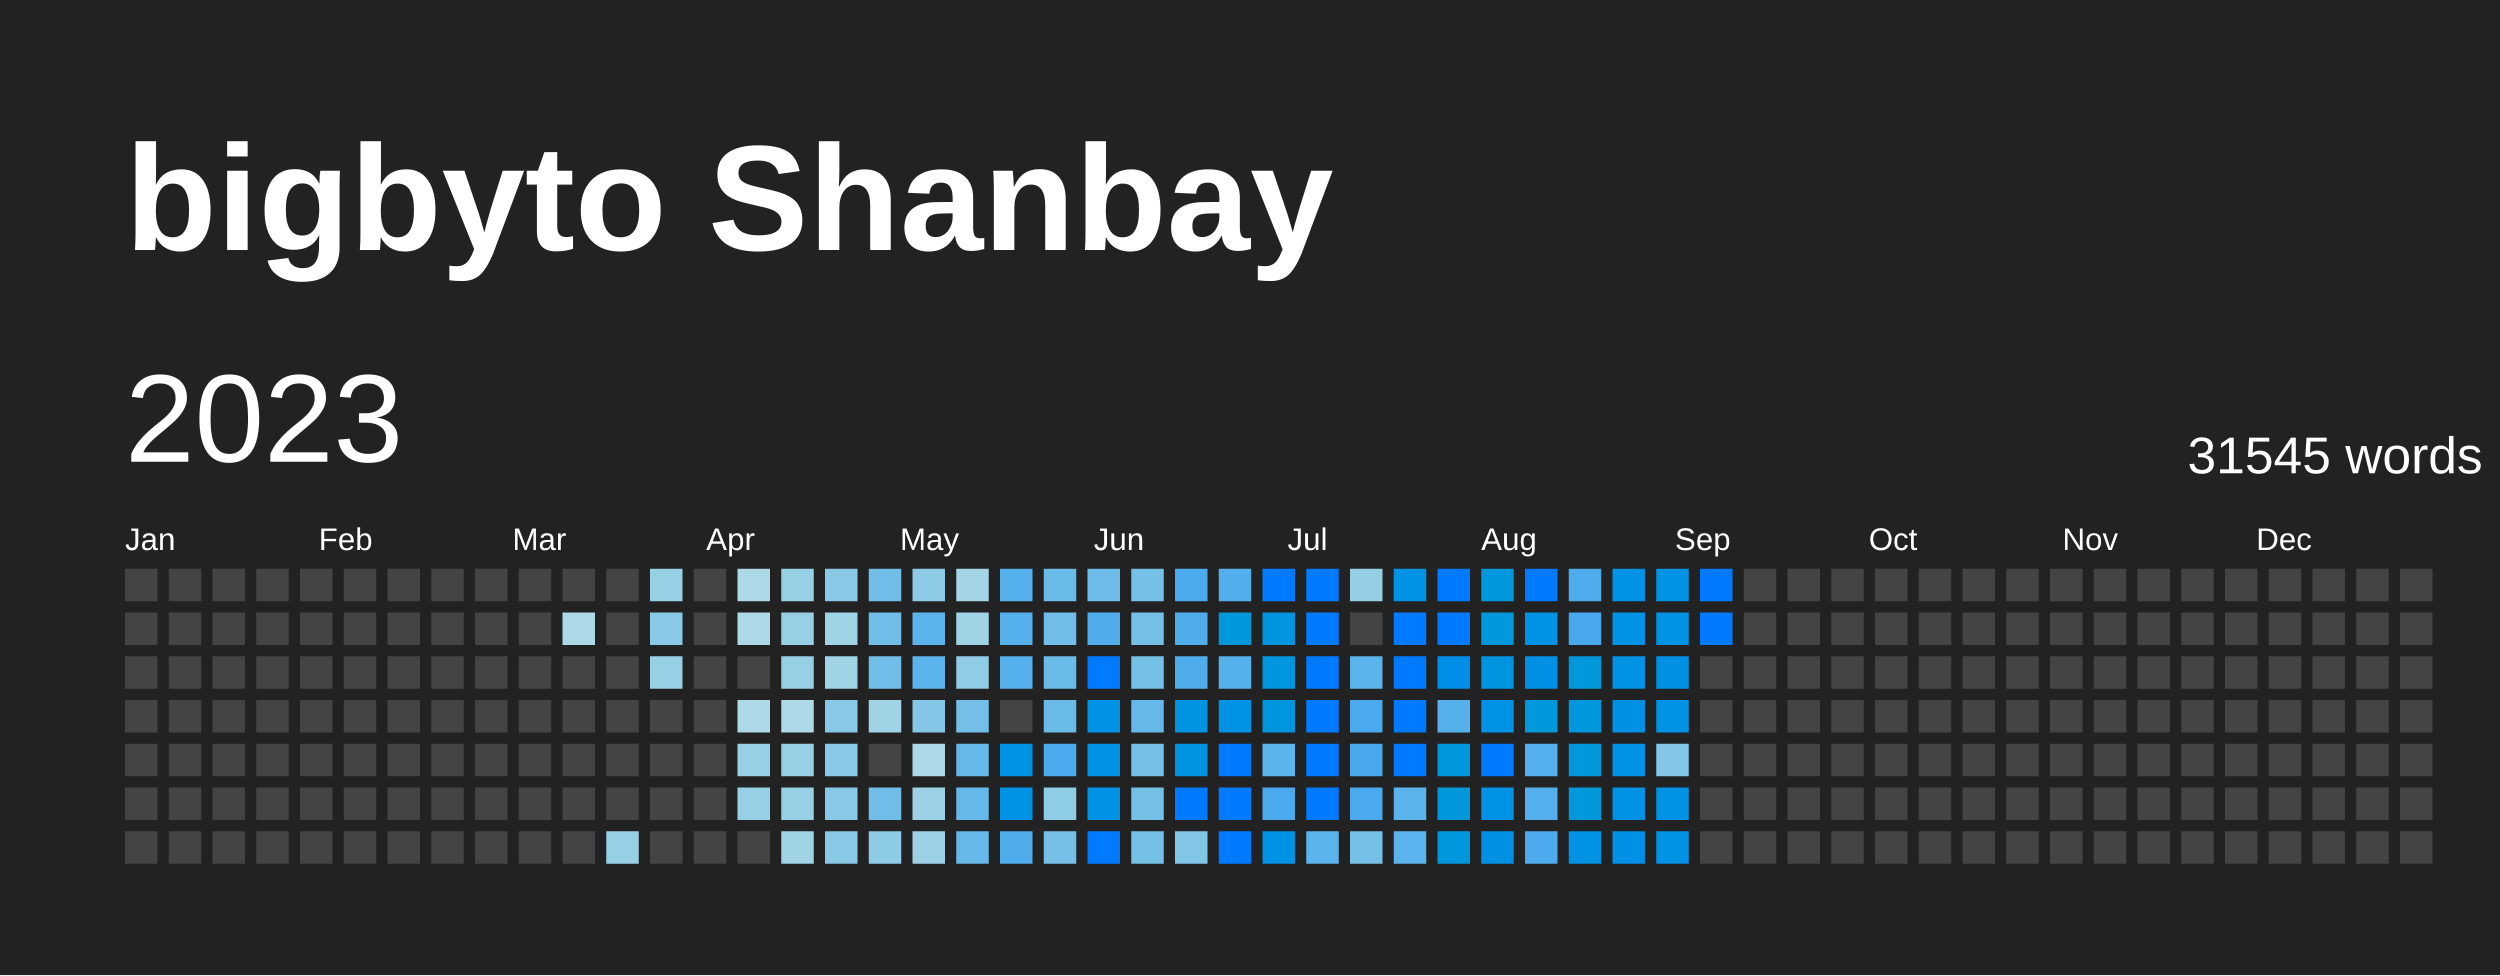
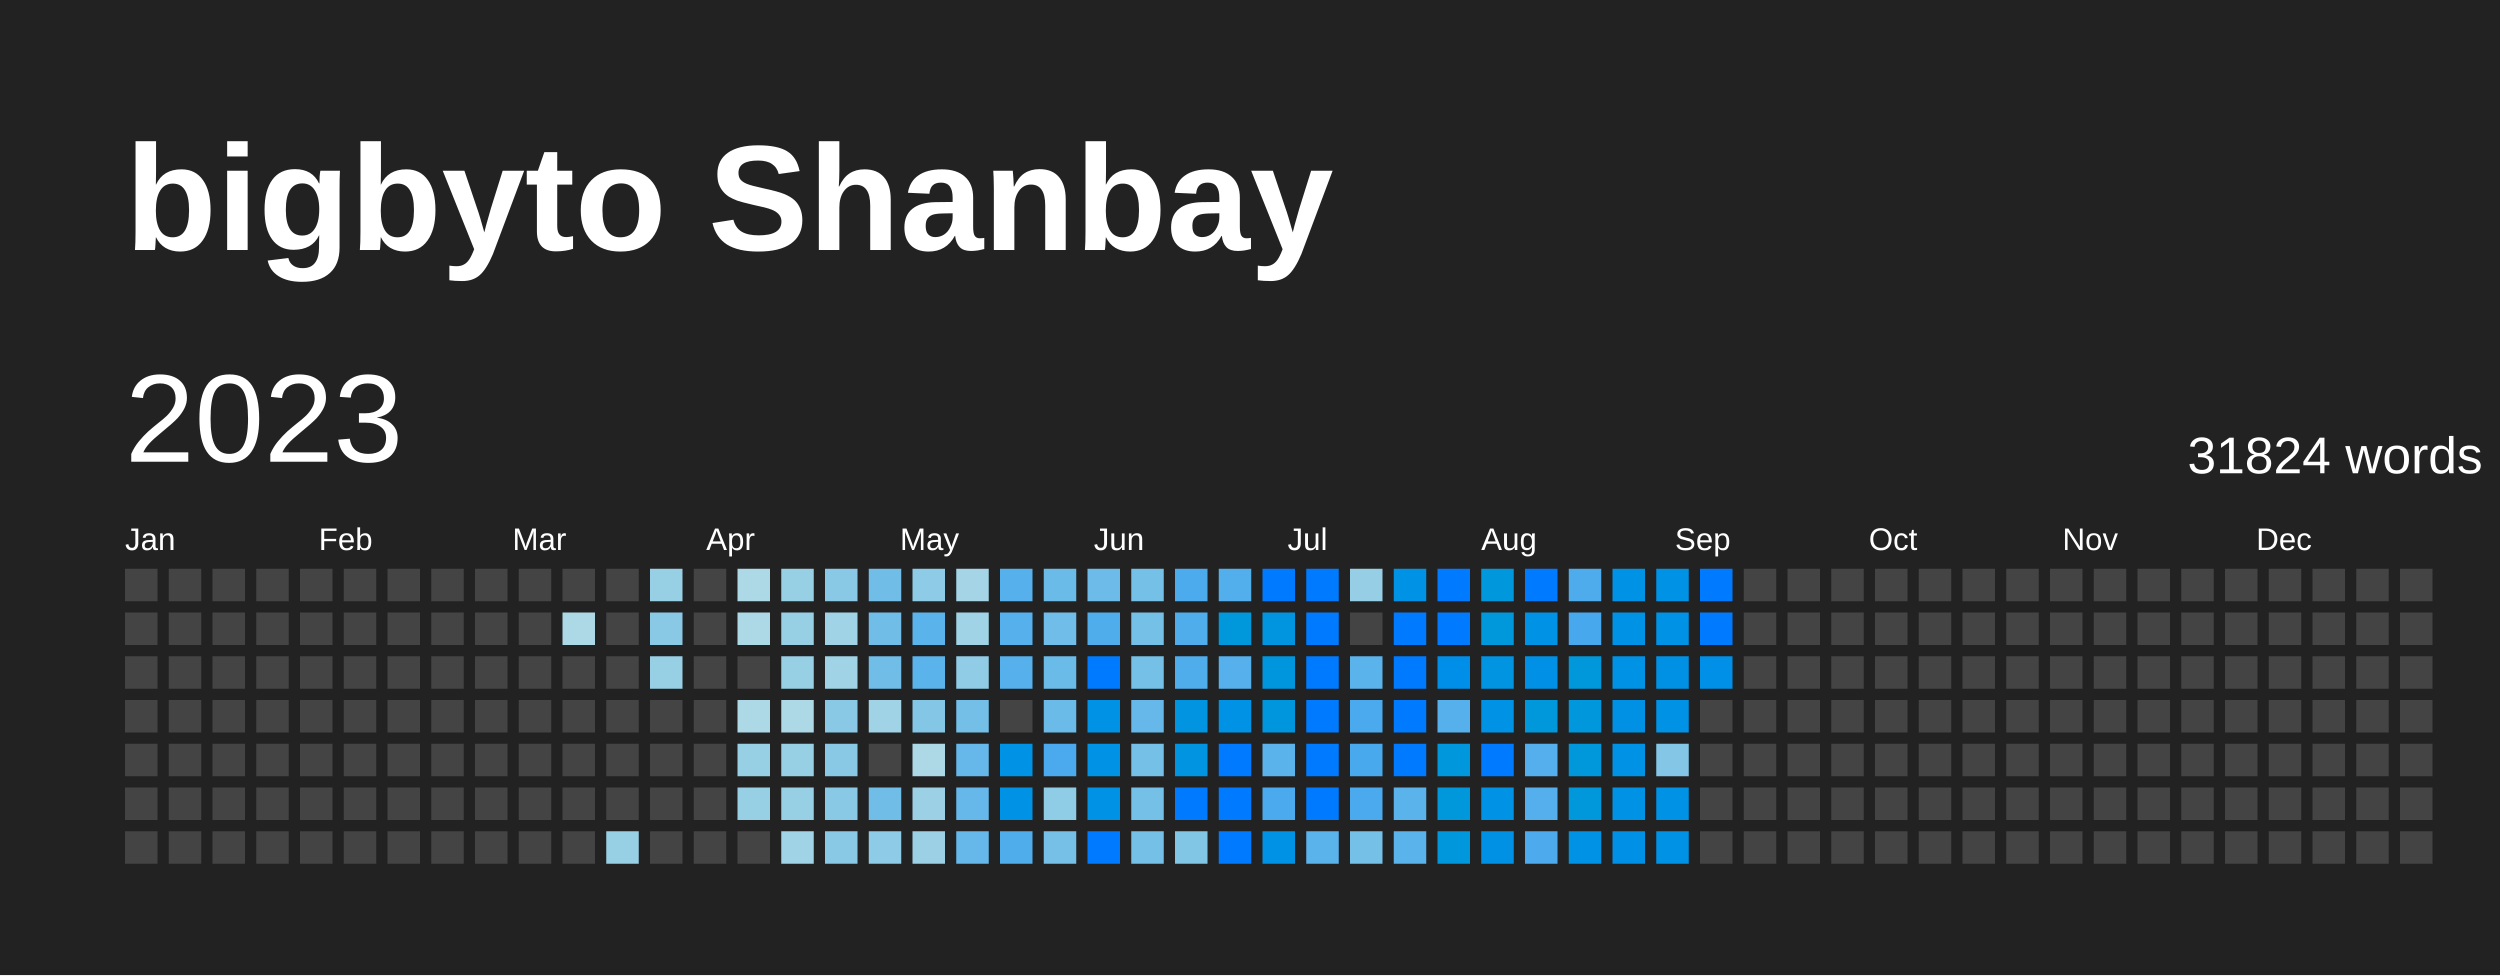
<svg xmlns="http://www.w3.org/2000/svg" baseProfile="full" height="78mm" version="1.1" viewBox="0,0,200,78" width="200mm">
  <defs />
  <rect fill="#222222" height="78" width="200" x="0" y="0" />
  <text fill="#FFFFFF" style="font-size:12px; font-family:Arial; font-weight:bold;" x="10" y="20">bigbyto Shanbay</text>
  <text dominant-baseline="hanging" fill="#FFFFFF" style="font-size:10.0px; font-family:Arial;" x="10" y="30">2023</text>
-   <text dominant-baseline="hanging" fill="#FFFFFF" style="font-size:4.125px; font-family:Arial;" x="175" y="35">31545 words</text>
+   <text dominant-baseline="hanging" fill="#FFFFFF" style="font-size:4.125px; font-family:Arial;" x="175" y="35">31824 words</text>
  <text fill="#FFFFFF" style="font-size:2.5px; font-family:Arial" x="10.0" y="44">Jan</text>
  <text fill="#FFFFFF" style="font-size:2.5px; font-family:Arial" x="25.5" y="44">Feb</text>
  <text fill="#FFFFFF" style="font-size:2.5px; font-family:Arial" x="41.0" y="44">Mar</text>
  <text fill="#FFFFFF" style="font-size:2.5px; font-family:Arial" x="56.5" y="44">Apr</text>
  <text fill="#FFFFFF" style="font-size:2.5px; font-family:Arial" x="72.0" y="44">May</text>
  <text fill="#FFFFFF" style="font-size:2.5px; font-family:Arial" x="87.5" y="44">Jun</text>
  <text fill="#FFFFFF" style="font-size:2.5px; font-family:Arial" x="103.0" y="44">Jul</text>
  <text fill="#FFFFFF" style="font-size:2.5px; font-family:Arial" x="118.5" y="44">Aug</text>
  <text fill="#FFFFFF" style="font-size:2.5px; font-family:Arial" x="134.0" y="44">Sep</text>
  <text fill="#FFFFFF" style="font-size:2.5px; font-family:Arial" x="149.5" y="44">Oct</text>
  <text fill="#FFFFFF" style="font-size:2.5px; font-family:Arial" x="165.0" y="44">Nov</text>
  <text fill="#FFFFFF" style="font-size:2.5px; font-family:Arial" x="180.5" y="44">Dec</text>
  <rect fill="#444444" height="2.6" width="2.6" x="10.0" y="45.5" />
  <rect fill="#444444" height="2.6" width="2.6" x="10.0" y="49.0" />
  <rect fill="#444444" height="2.6" width="2.6" x="10.0" y="52.5" />
  <rect fill="#444444" height="2.6" width="2.6" x="10.0" y="56.0" />
  <rect fill="#444444" height="2.6" width="2.6" x="10.0" y="59.5" />
  <rect fill="#444444" height="2.6" width="2.6" x="10.0" y="63.0" />
  <rect fill="#444444" height="2.6" width="2.6" x="10.0" y="66.5" />
  <rect fill="#444444" height="2.6" width="2.6" x="13.5" y="45.5" />
  <rect fill="#444444" height="2.6" width="2.6" x="13.5" y="49.0" />
  <rect fill="#444444" height="2.6" width="2.6" x="13.5" y="52.5" />
  <rect fill="#444444" height="2.6" width="2.6" x="13.5" y="56.0" />
  <rect fill="#444444" height="2.6" width="2.6" x="13.5" y="59.5" />
  <rect fill="#444444" height="2.6" width="2.6" x="13.5" y="63.0" />
  <rect fill="#444444" height="2.6" width="2.6" x="13.5" y="66.5" />
  <rect fill="#444444" height="2.6" width="2.6" x="17.0" y="45.5" />
  <rect fill="#444444" height="2.6" width="2.6" x="17.0" y="49.0" />
  <rect fill="#444444" height="2.6" width="2.6" x="17.0" y="52.5" />
  <rect fill="#444444" height="2.6" width="2.6" x="17.0" y="56.0" />
  <rect fill="#444444" height="2.6" width="2.6" x="17.0" y="59.5" />
  <rect fill="#444444" height="2.6" width="2.6" x="17.0" y="63.0" />
  <rect fill="#444444" height="2.6" width="2.6" x="17.0" y="66.5" />
  <rect fill="#444444" height="2.6" width="2.6" x="20.5" y="45.5" />
  <rect fill="#444444" height="2.6" width="2.6" x="20.5" y="49.0" />
  <rect fill="#444444" height="2.6" width="2.6" x="20.5" y="52.5" />
  <rect fill="#444444" height="2.6" width="2.6" x="20.5" y="56.0" />
  <rect fill="#444444" height="2.6" width="2.6" x="20.5" y="59.5" />
  <rect fill="#444444" height="2.6" width="2.6" x="20.5" y="63.0" />
  <rect fill="#444444" height="2.6" width="2.6" x="20.5" y="66.5" />
  <rect fill="#444444" height="2.6" width="2.6" x="24.0" y="45.5" />
  <rect fill="#444444" height="2.6" width="2.6" x="24.0" y="49.0" />
  <rect fill="#444444" height="2.6" width="2.6" x="24.0" y="52.5" />
  <rect fill="#444444" height="2.6" width="2.6" x="24.0" y="56.0" />
  <rect fill="#444444" height="2.6" width="2.6" x="24.0" y="59.5" />
  <rect fill="#444444" height="2.6" width="2.6" x="24.0" y="63.0" />
  <rect fill="#444444" height="2.6" width="2.6" x="24.0" y="66.5" />
  <rect fill="#444444" height="2.6" width="2.6" x="27.5" y="45.5" />
  <rect fill="#444444" height="2.6" width="2.6" x="27.5" y="49.0" />
  <rect fill="#444444" height="2.6" width="2.6" x="27.5" y="52.5" />
  <rect fill="#444444" height="2.6" width="2.6" x="27.5" y="56.0" />
  <rect fill="#444444" height="2.6" width="2.6" x="27.5" y="59.5" />
  <rect fill="#444444" height="2.6" width="2.6" x="27.5" y="63.0" />
  <rect fill="#444444" height="2.6" width="2.6" x="27.5" y="66.5" />
  <rect fill="#444444" height="2.6" width="2.6" x="31.0" y="45.5" />
  <rect fill="#444444" height="2.6" width="2.6" x="31.0" y="49.0" />
  <rect fill="#444444" height="2.6" width="2.6" x="31.0" y="52.5" />
  <rect fill="#444444" height="2.6" width="2.6" x="31.0" y="56.0" />
  <rect fill="#444444" height="2.6" width="2.6" x="31.0" y="59.5" />
  <rect fill="#444444" height="2.6" width="2.6" x="31.0" y="63.0" />
  <rect fill="#444444" height="2.6" width="2.6" x="31.0" y="66.5" />
  <rect fill="#444444" height="2.6" width="2.6" x="34.5" y="45.5" />
  <rect fill="#444444" height="2.6" width="2.6" x="34.5" y="49.0" />
  <rect fill="#444444" height="2.6" width="2.6" x="34.5" y="52.5" />
  <rect fill="#444444" height="2.6" width="2.6" x="34.5" y="56.0" />
  <rect fill="#444444" height="2.6" width="2.6" x="34.5" y="59.5" />
  <rect fill="#444444" height="2.6" width="2.6" x="34.5" y="63.0" />
  <rect fill="#444444" height="2.6" width="2.6" x="34.5" y="66.5" />
  <rect fill="#444444" height="2.6" width="2.6" x="38.0" y="45.5" />
  <rect fill="#444444" height="2.6" width="2.6" x="38.0" y="49.0" />
  <rect fill="#444444" height="2.6" width="2.6" x="38.0" y="52.5" />
  <rect fill="#444444" height="2.6" width="2.6" x="38.0" y="56.0" />
  <rect fill="#444444" height="2.6" width="2.6" x="38.0" y="59.5" />
  <rect fill="#444444" height="2.6" width="2.6" x="38.0" y="63.0" />
  <rect fill="#444444" height="2.6" width="2.6" x="38.0" y="66.5" />
  <rect fill="#444444" height="2.6" width="2.6" x="41.5" y="45.5" />
  <rect fill="#444444" height="2.6" width="2.6" x="41.5" y="49.0" />
  <rect fill="#444444" height="2.6" width="2.6" x="41.5" y="52.5" />
  <rect fill="#444444" height="2.6" width="2.6" x="41.5" y="56.0" />
  <rect fill="#444444" height="2.6" width="2.6" x="41.5" y="59.5" />
  <rect fill="#444444" height="2.6" width="2.6" x="41.5" y="63.0" />
  <rect fill="#444444" height="2.6" width="2.6" x="41.5" y="66.5" />
  <rect fill="#444444" height="2.6" width="2.6" x="45.0" y="45.5" />
  <rect fill="#add8e6" height="2.6" width="2.6" x="45.0" y="49.0" />
  <rect fill="#444444" height="2.6" width="2.6" x="45.0" y="52.5" />
  <rect fill="#444444" height="2.6" width="2.6" x="45.0" y="56.0" />
  <rect fill="#444444" height="2.6" width="2.6" x="45.0" y="59.5" />
  <rect fill="#444444" height="2.6" width="2.6" x="45.0" y="63.0" />
  <rect fill="#444444" height="2.6" width="2.6" x="45.0" y="66.5" />
  <rect fill="#444444" height="2.6" width="2.6" x="48.5" y="45.5" />
  <rect fill="#444444" height="2.6" width="2.6" x="48.5" y="49.0" />
  <rect fill="#444444" height="2.6" width="2.6" x="48.5" y="52.5" />
  <rect fill="#444444" height="2.6" width="2.6" x="48.5" y="56.0" />
  <rect fill="#444444" height="2.6" width="2.6" x="48.5" y="59.5" />
  <rect fill="#444444" height="2.6" width="2.6" x="48.5" y="63.0" />
  <rect fill="#97cfe5" height="2.6" width="2.6" x="48.5" y="66.5" />
  <rect fill="#97cfe5" height="2.6" width="2.6" x="52.0" y="45.5" />
  <rect fill="#89c9e6" height="2.6" width="2.6" x="52.0" y="49.0" />
  <rect fill="#97cfe5" height="2.6" width="2.6" x="52.0" y="52.5" />
  <rect fill="#444444" height="2.6" width="2.6" x="52.0" y="56.0" />
  <rect fill="#444444" height="2.6" width="2.6" x="52.0" y="59.5" />
  <rect fill="#444444" height="2.6" width="2.6" x="52.0" y="63.0" />
  <rect fill="#444444" height="2.6" width="2.6" x="52.0" y="66.5" />
  <rect fill="#444444" height="2.6" width="2.6" x="55.5" y="45.5" />
  <rect fill="#444444" height="2.6" width="2.6" x="55.5" y="49.0" />
  <rect fill="#444444" height="2.6" width="2.6" x="55.5" y="52.5" />
  <rect fill="#444444" height="2.6" width="2.6" x="55.5" y="56.0" />
  <rect fill="#444444" height="2.6" width="2.6" x="55.5" y="59.5" />
  <rect fill="#444444" height="2.6" width="2.6" x="55.5" y="63.0" />
  <rect fill="#444444" height="2.6" width="2.6" x="55.5" y="66.5" />
  <rect fill="#add8e6" height="2.6" width="2.6" x="59.0" y="45.5" />
  <rect fill="#add8e6" height="2.6" width="2.6" x="59.0" y="49.0" />
  <rect fill="#444444" height="2.6" width="2.6" x="59.0" y="52.5" />
  <rect fill="#add8e6" height="2.6" width="2.6" x="59.0" y="56.0" />
  <rect fill="#97cfe5" height="2.6" width="2.6" x="59.0" y="59.5" />
  <rect fill="#97cfe5" height="2.6" width="2.6" x="59.0" y="63.0" />
  <rect fill="#444444" height="2.6" width="2.6" x="59.0" y="66.5" />
  <rect fill="#97cfe5" height="2.6" width="2.6" x="62.5" y="45.5" />
  <rect fill="#97cfe5" height="2.6" width="2.6" x="62.5" y="49.0" />
  <rect fill="#97cfe5" height="2.6" width="2.6" x="62.5" y="52.5" />
  <rect fill="#add8e6" height="2.6" width="2.6" x="62.5" y="56.0" />
  <rect fill="#97cfe5" height="2.6" width="2.6" x="62.5" y="59.5" />
  <rect fill="#97cfe5" height="2.6" width="2.6" x="62.5" y="63.0" />
  <rect fill="#a0d3e5" height="2.6" width="2.6" x="62.5" y="66.5" />
  <rect fill="#89c9e6" height="2.6" width="2.6" x="66.0" y="45.5" />
  <rect fill="#a0d3e5" height="2.6" width="2.6" x="66.0" y="49.0" />
  <rect fill="#a0d3e5" height="2.6" width="2.6" x="66.0" y="52.5" />
  <rect fill="#89c9e6" height="2.6" width="2.6" x="66.0" y="56.0" />
  <rect fill="#89c9e6" height="2.6" width="2.6" x="66.0" y="59.5" />
  <rect fill="#89c9e6" height="2.6" width="2.6" x="66.0" y="63.0" />
  <rect fill="#89c9e6" height="2.6" width="2.6" x="66.0" y="66.5" />
  <rect fill="#70bde8" height="2.6" width="2.6" x="69.5" y="45.5" />
  <rect fill="#70bde8" height="2.6" width="2.6" x="69.5" y="49.0" />
  <rect fill="#70bde8" height="2.6" width="2.6" x="69.5" y="52.5" />
  <rect fill="#a0d3e5" height="2.6" width="2.6" x="69.5" y="56.0" />
  <rect fill="#444444" height="2.6" width="2.6" x="69.5" y="59.5" />
  <rect fill="#70bde8" height="2.6" width="2.6" x="69.5" y="63.0" />
  <rect fill="#8dcbe6" height="2.6" width="2.6" x="69.5" y="66.5" />
  <rect fill="#8dcbe6" height="2.6" width="2.6" x="73.0" y="45.5" />
  <rect fill="#5bb3eb" height="2.6" width="2.6" x="73.0" y="49.0" />
  <rect fill="#5bb3eb" height="2.6" width="2.6" x="73.0" y="52.5" />
  <rect fill="#84c6e6" height="2.6" width="2.6" x="73.0" y="56.0" />
  <rect fill="#add8e6" height="2.6" width="2.6" x="73.0" y="59.5" />
  <rect fill="#9cd1e5" height="2.6" width="2.6" x="73.0" y="63.0" />
  <rect fill="#9cd1e5" height="2.6" width="2.6" x="73.0" y="66.5" />
  <rect fill="#a4d4e6" height="2.6" width="2.6" x="76.5" y="45.5" />
  <rect fill="#a0d3e5" height="2.6" width="2.6" x="76.5" y="49.0" />
  <rect fill="#90cce5" height="2.6" width="2.6" x="76.5" y="52.5" />
  <rect fill="#73bfe7" height="2.6" width="2.6" x="76.5" y="56.0" />
  <rect fill="#65b8e9" height="2.6" width="2.6" x="76.5" y="59.5" />
  <rect fill="#65b8e9" height="2.6" width="2.6" x="76.5" y="63.0" />
  <rect fill="#65b8e9" height="2.6" width="2.6" x="76.5" y="66.5" />
  <rect fill="#55b0eb" height="2.6" width="2.6" x="80.0" y="45.5" />
  <rect fill="#55b0eb" height="2.6" width="2.6" x="80.0" y="49.0" />
  <rect fill="#55b0eb" height="2.6" width="2.6" x="80.0" y="52.5" />
  <rect fill="#444444" height="2.6" width="2.6" x="80.0" y="56.0" />
  <rect fill="#0092e4" height="2.6" width="2.6" x="80.0" y="59.5" />
  <rect fill="#0092e4" height="2.6" width="2.6" x="80.0" y="63.0" />
  <rect fill="#50adec" height="2.6" width="2.6" x="80.0" y="66.5" />
  <rect fill="#6bbbe8" height="2.6" width="2.6" x="83.5" y="45.5" />
  <rect fill="#6fbde8" height="2.6" width="2.6" x="83.5" y="49.0" />
  <rect fill="#6bbbe8" height="2.6" width="2.6" x="83.5" y="52.5" />
  <rect fill="#6bbbe8" height="2.6" width="2.6" x="83.5" y="56.0" />
  <rect fill="#4aaaed" height="2.6" width="2.6" x="83.5" y="59.5" />
  <rect fill="#8fcce5" height="2.6" width="2.6" x="83.5" y="63.0" />
  <rect fill="#76c0e7" height="2.6" width="2.6" x="83.5" y="66.5" />
  <rect fill="#6cbbe8" height="2.6" width="2.6" x="87.0" y="45.5" />
  <rect fill="#50adec" height="2.6" width="2.6" x="87.0" y="49.0" />
  <rect fill="#007BFF" height="2.6" width="2.6" x="87.0" y="52.5" />
  <rect fill="#0092e4" height="2.6" width="2.6" x="87.0" y="56.0" />
  <rect fill="#0092e4" height="2.6" width="2.6" x="87.0" y="59.5" />
  <rect fill="#0092e4" height="2.6" width="2.6" x="87.0" y="63.0" />
  <rect fill="#007BFF" height="2.6" width="2.6" x="87.0" y="66.5" />
  <rect fill="#75c0e7" height="2.6" width="2.6" x="90.5" y="45.5" />
  <rect fill="#75c0e7" height="2.6" width="2.6" x="90.5" y="49.0" />
  <rect fill="#75c0e7" height="2.6" width="2.6" x="90.5" y="52.5" />
  <rect fill="#65b8e9" height="2.6" width="2.6" x="90.5" y="56.0" />
  <rect fill="#75c0e7" height="2.6" width="2.6" x="90.5" y="59.5" />
  <rect fill="#75c0e7" height="2.6" width="2.6" x="90.5" y="63.0" />
  <rect fill="#75c0e7" height="2.6" width="2.6" x="90.5" y="66.5" />
  <rect fill="#4cabed" height="2.6" width="2.6" x="94.0" y="45.5" />
  <rect fill="#50adec" height="2.6" width="2.6" x="94.0" y="49.0" />
  <rect fill="#50adec" height="2.6" width="2.6" x="94.0" y="52.5" />
  <rect fill="#0094e1" height="2.6" width="2.6" x="94.0" y="56.0" />
  <rect fill="#0094e1" height="2.6" width="2.6" x="94.0" y="59.5" />
  <rect fill="#007BFF" height="2.6" width="2.6" x="94.0" y="63.0" />
  <rect fill="#82c6e6" height="2.6" width="2.6" x="94.0" y="66.5" />
  <rect fill="#53afec" height="2.6" width="2.6" x="97.5" y="45.5" />
  <rect fill="#0098db" height="2.6" width="2.6" x="97.5" y="49.0" />
  <rect fill="#55b0eb" height="2.6" width="2.6" x="97.5" y="52.5" />
  <rect fill="#0092e4" height="2.6" width="2.6" x="97.5" y="56.0" />
  <rect fill="#007BFF" height="2.6" width="2.6" x="97.5" y="59.5" />
  <rect fill="#007BFF" height="2.6" width="2.6" x="97.5" y="63.0" />
  <rect fill="#007BFF" height="2.6" width="2.6" x="97.5" y="66.5" />
  <rect fill="#007BFF" height="2.6" width="2.6" x="101.0" y="45.5" />
  <rect fill="#0095de" height="2.6" width="2.6" x="101.0" y="49.0" />
  <rect fill="#0096de" height="2.6" width="2.6" x="101.0" y="52.5" />
  <rect fill="#0096de" height="2.6" width="2.6" x="101.0" y="56.0" />
  <rect fill="#5bb3eb" height="2.6" width="2.6" x="101.0" y="59.5" />
  <rect fill="#4aaaed" height="2.6" width="2.6" x="101.0" y="63.0" />
  <rect fill="#0092e4" height="2.6" width="2.6" x="101.0" y="66.5" />
  <rect fill="#007BFF" height="2.6" width="2.6" x="104.5" y="45.5" />
  <rect fill="#007BFF" height="2.6" width="2.6" x="104.5" y="49.0" />
  <rect fill="#007BFF" height="2.6" width="2.6" x="104.5" y="52.5" />
  <rect fill="#007BFF" height="2.6" width="2.6" x="104.5" y="56.0" />
  <rect fill="#007BFF" height="2.6" width="2.6" x="104.5" y="59.5" />
  <rect fill="#007BFF" height="2.6" width="2.6" x="104.5" y="63.0" />
  <rect fill="#5bb3eb" height="2.6" width="2.6" x="104.5" y="66.5" />
  <rect fill="#96cfe5" height="2.6" width="2.6" x="108.0" y="45.5" />
  <rect fill="#444444" height="2.6" width="2.6" x="108.0" y="49.0" />
  <rect fill="#5bb3eb" height="2.6" width="2.6" x="108.0" y="52.5" />
  <rect fill="#4aaaed" height="2.6" width="2.6" x="108.0" y="56.0" />
  <rect fill="#49a9ed" height="2.6" width="2.6" x="108.0" y="59.5" />
  <rect fill="#4aaaed" height="2.6" width="2.6" x="108.0" y="63.0" />
  <rect fill="#75c0e7" height="2.6" width="2.6" x="108.0" y="66.5" />
  <rect fill="#0092e4" height="2.6" width="2.6" x="111.5" y="45.5" />
  <rect fill="#007BFF" height="2.6" width="2.6" x="111.5" y="49.0" />
  <rect fill="#007BFF" height="2.6" width="2.6" x="111.5" y="52.5" />
  <rect fill="#007BFF" height="2.6" width="2.6" x="111.5" y="56.0" />
  <rect fill="#007BFF" height="2.6" width="2.6" x="111.5" y="59.5" />
  <rect fill="#5bb3eb" height="2.6" width="2.6" x="111.5" y="63.0" />
  <rect fill="#5bb3eb" height="2.6" width="2.6" x="111.5" y="66.5" />
  <rect fill="#007BFF" height="2.6" width="2.6" x="115.0" y="45.5" />
  <rect fill="#007BFF" height="2.6" width="2.6" x="115.0" y="49.0" />
  <rect fill="#008fe8" height="2.6" width="2.6" x="115.0" y="52.5" />
  <rect fill="#55b0eb" height="2.6" width="2.6" x="115.0" y="56.0" />
  <rect fill="#0097dd" height="2.6" width="2.6" x="115.0" y="59.5" />
  <rect fill="#0098db" height="2.6" width="2.6" x="115.0" y="63.0" />
  <rect fill="#0097dc" height="2.6" width="2.6" x="115.0" y="66.5" />
  <rect fill="#0097dc" height="2.6" width="2.6" x="118.5" y="45.5" />
  <rect fill="#0098db" height="2.6" width="2.6" x="118.5" y="49.0" />
  <rect fill="#0094e1" height="2.6" width="2.6" x="118.5" y="52.5" />
  <rect fill="#0092e4" height="2.6" width="2.6" x="118.5" y="56.0" />
  <rect fill="#007BFF" height="2.6" width="2.6" x="118.5" y="59.5" />
  <rect fill="#0092e4" height="2.6" width="2.6" x="118.5" y="63.0" />
  <rect fill="#0091e5" height="2.6" width="2.6" x="118.5" y="66.5" />
  <rect fill="#007BFF" height="2.6" width="2.6" x="122.0" y="45.5" />
  <rect fill="#0092e4" height="2.6" width="2.6" x="122.0" y="49.0" />
  <rect fill="#0091e6" height="2.6" width="2.6" x="122.0" y="52.5" />
  <rect fill="#0098da" height="2.6" width="2.6" x="122.0" y="56.0" />
  <rect fill="#54afec" height="2.6" width="2.6" x="122.0" y="59.5" />
  <rect fill="#54afec" height="2.6" width="2.6" x="122.0" y="63.0" />
  <rect fill="#4dabed" height="2.6" width="2.6" x="122.0" y="66.5" />
  <rect fill="#4eaced" height="2.6" width="2.6" x="125.5" y="45.5" />
  <rect fill="#47a8ee" height="2.6" width="2.6" x="125.5" y="49.0" />
  <rect fill="#0098da" height="2.6" width="2.6" x="125.5" y="52.5" />
  <rect fill="#0097dc" height="2.6" width="2.6" x="125.5" y="56.0" />
  <rect fill="#0098da" height="2.6" width="2.6" x="125.5" y="59.5" />
  <rect fill="#0098da" height="2.6" width="2.6" x="125.5" y="63.0" />
  <rect fill="#0092e4" height="2.6" width="2.6" x="125.5" y="66.5" />
  <rect fill="#0092e4" height="2.6" width="2.6" x="129.0" y="45.5" />
  <rect fill="#0092e4" height="2.6" width="2.6" x="129.0" y="49.0" />
  <rect fill="#0092e4" height="2.6" width="2.6" x="129.0" y="52.5" />
  <rect fill="#0091e5" height="2.6" width="2.6" x="129.0" y="56.0" />
  <rect fill="#0092e4" height="2.6" width="2.6" x="129.0" y="59.5" />
  <rect fill="#0092e4" height="2.6" width="2.6" x="129.0" y="63.0" />
  <rect fill="#0090e6" height="2.6" width="2.6" x="129.0" y="66.5" />
  <rect fill="#0092e4" height="2.6" width="2.6" x="132.5" y="45.5" />
  <rect fill="#0092e4" height="2.6" width="2.6" x="132.5" y="49.0" />
  <rect fill="#0091e5" height="2.6" width="2.6" x="132.5" y="52.5" />
  <rect fill="#0092e4" height="2.6" width="2.6" x="132.5" y="56.0" />
  <rect fill="#84c6e6" height="2.6" width="2.6" x="132.5" y="59.5" />
  <rect fill="#0092e4" height="2.6" width="2.6" x="132.5" y="63.0" />
  <rect fill="#0092e4" height="2.6" width="2.6" x="132.5" y="66.5" />
  <rect fill="#007BFF" height="2.6" width="2.6" x="136.0" y="45.5" />
  <rect fill="#007BFF" height="2.6" width="2.6" x="136.0" y="49.0" />
-   <rect fill="#444444" height="2.6" width="2.6" x="136.0" y="52.5" />
+   <rect fill="#0090e7" height="2.6" width="2.6" x="136.0" y="52.5" />
  <rect fill="#444444" height="2.6" width="2.6" x="136.0" y="56.0" />
  <rect fill="#444444" height="2.6" width="2.6" x="136.0" y="59.5" />
  <rect fill="#444444" height="2.6" width="2.6" x="136.0" y="63.0" />
  <rect fill="#444444" height="2.6" width="2.6" x="136.0" y="66.5" />
  <rect fill="#444444" height="2.6" width="2.6" x="139.5" y="45.5" />
  <rect fill="#444444" height="2.6" width="2.6" x="139.5" y="49.0" />
  <rect fill="#444444" height="2.6" width="2.6" x="139.5" y="52.5" />
  <rect fill="#444444" height="2.6" width="2.6" x="139.5" y="56.0" />
  <rect fill="#444444" height="2.6" width="2.6" x="139.5" y="59.5" />
  <rect fill="#444444" height="2.6" width="2.6" x="139.5" y="63.0" />
  <rect fill="#444444" height="2.6" width="2.6" x="139.5" y="66.5" />
  <rect fill="#444444" height="2.6" width="2.6" x="143.0" y="45.5" />
  <rect fill="#444444" height="2.6" width="2.6" x="143.0" y="49.0" />
  <rect fill="#444444" height="2.6" width="2.6" x="143.0" y="52.5" />
  <rect fill="#444444" height="2.6" width="2.6" x="143.0" y="56.0" />
  <rect fill="#444444" height="2.6" width="2.6" x="143.0" y="59.5" />
  <rect fill="#444444" height="2.6" width="2.6" x="143.0" y="63.0" />
  <rect fill="#444444" height="2.6" width="2.6" x="143.0" y="66.5" />
  <rect fill="#444444" height="2.6" width="2.6" x="146.5" y="45.5" />
  <rect fill="#444444" height="2.6" width="2.6" x="146.5" y="49.0" />
  <rect fill="#444444" height="2.6" width="2.6" x="146.5" y="52.5" />
  <rect fill="#444444" height="2.6" width="2.6" x="146.5" y="56.0" />
  <rect fill="#444444" height="2.6" width="2.6" x="146.5" y="59.5" />
  <rect fill="#444444" height="2.6" width="2.6" x="146.5" y="63.0" />
  <rect fill="#444444" height="2.6" width="2.6" x="146.5" y="66.5" />
  <rect fill="#444444" height="2.6" width="2.6" x="150.0" y="45.5" />
  <rect fill="#444444" height="2.6" width="2.6" x="150.0" y="49.0" />
  <rect fill="#444444" height="2.6" width="2.6" x="150.0" y="52.5" />
  <rect fill="#444444" height="2.6" width="2.6" x="150.0" y="56.0" />
  <rect fill="#444444" height="2.6" width="2.6" x="150.0" y="59.5" />
  <rect fill="#444444" height="2.6" width="2.6" x="150.0" y="63.0" />
  <rect fill="#444444" height="2.6" width="2.6" x="150.0" y="66.5" />
  <rect fill="#444444" height="2.6" width="2.6" x="153.5" y="45.5" />
  <rect fill="#444444" height="2.6" width="2.6" x="153.5" y="49.0" />
  <rect fill="#444444" height="2.6" width="2.6" x="153.5" y="52.5" />
  <rect fill="#444444" height="2.6" width="2.6" x="153.5" y="56.0" />
  <rect fill="#444444" height="2.6" width="2.6" x="153.5" y="59.5" />
  <rect fill="#444444" height="2.6" width="2.6" x="153.5" y="63.0" />
  <rect fill="#444444" height="2.6" width="2.6" x="153.5" y="66.5" />
  <rect fill="#444444" height="2.6" width="2.6" x="157.0" y="45.5" />
  <rect fill="#444444" height="2.6" width="2.6" x="157.0" y="49.0" />
  <rect fill="#444444" height="2.6" width="2.6" x="157.0" y="52.5" />
  <rect fill="#444444" height="2.6" width="2.6" x="157.0" y="56.0" />
  <rect fill="#444444" height="2.6" width="2.6" x="157.0" y="59.5" />
  <rect fill="#444444" height="2.6" width="2.6" x="157.0" y="63.0" />
  <rect fill="#444444" height="2.6" width="2.6" x="157.0" y="66.5" />
  <rect fill="#444444" height="2.6" width="2.6" x="160.5" y="45.5" />
  <rect fill="#444444" height="2.6" width="2.6" x="160.5" y="49.0" />
  <rect fill="#444444" height="2.6" width="2.6" x="160.5" y="52.5" />
  <rect fill="#444444" height="2.6" width="2.6" x="160.5" y="56.0" />
  <rect fill="#444444" height="2.6" width="2.6" x="160.5" y="59.5" />
  <rect fill="#444444" height="2.6" width="2.6" x="160.5" y="63.0" />
  <rect fill="#444444" height="2.6" width="2.6" x="160.5" y="66.5" />
  <rect fill="#444444" height="2.6" width="2.6" x="164.0" y="45.5" />
  <rect fill="#444444" height="2.6" width="2.6" x="164.0" y="49.0" />
  <rect fill="#444444" height="2.6" width="2.6" x="164.0" y="52.5" />
  <rect fill="#444444" height="2.6" width="2.6" x="164.0" y="56.0" />
  <rect fill="#444444" height="2.6" width="2.6" x="164.0" y="59.5" />
  <rect fill="#444444" height="2.6" width="2.6" x="164.0" y="63.0" />
  <rect fill="#444444" height="2.6" width="2.6" x="164.0" y="66.5" />
  <rect fill="#444444" height="2.6" width="2.6" x="167.5" y="45.5" />
  <rect fill="#444444" height="2.6" width="2.6" x="167.5" y="49.0" />
  <rect fill="#444444" height="2.6" width="2.6" x="167.5" y="52.5" />
  <rect fill="#444444" height="2.6" width="2.6" x="167.5" y="56.0" />
  <rect fill="#444444" height="2.6" width="2.6" x="167.5" y="59.5" />
  <rect fill="#444444" height="2.6" width="2.6" x="167.5" y="63.0" />
  <rect fill="#444444" height="2.6" width="2.6" x="167.5" y="66.5" />
  <rect fill="#444444" height="2.6" width="2.6" x="171.0" y="45.5" />
  <rect fill="#444444" height="2.6" width="2.6" x="171.0" y="49.0" />
  <rect fill="#444444" height="2.6" width="2.6" x="171.0" y="52.5" />
  <rect fill="#444444" height="2.6" width="2.6" x="171.0" y="56.0" />
  <rect fill="#444444" height="2.6" width="2.6" x="171.0" y="59.5" />
  <rect fill="#444444" height="2.6" width="2.6" x="171.0" y="63.0" />
  <rect fill="#444444" height="2.6" width="2.6" x="171.0" y="66.5" />
  <rect fill="#444444" height="2.6" width="2.6" x="174.5" y="45.5" />
  <rect fill="#444444" height="2.6" width="2.6" x="174.5" y="49.0" />
  <rect fill="#444444" height="2.6" width="2.6" x="174.5" y="52.5" />
  <rect fill="#444444" height="2.6" width="2.6" x="174.5" y="56.0" />
  <rect fill="#444444" height="2.6" width="2.6" x="174.5" y="59.5" />
  <rect fill="#444444" height="2.6" width="2.6" x="174.5" y="63.0" />
  <rect fill="#444444" height="2.6" width="2.6" x="174.5" y="66.5" />
  <rect fill="#444444" height="2.6" width="2.6" x="178.0" y="45.5" />
  <rect fill="#444444" height="2.6" width="2.6" x="178.0" y="49.0" />
  <rect fill="#444444" height="2.6" width="2.6" x="178.0" y="52.5" />
  <rect fill="#444444" height="2.6" width="2.6" x="178.0" y="56.0" />
  <rect fill="#444444" height="2.6" width="2.6" x="178.0" y="59.5" />
  <rect fill="#444444" height="2.6" width="2.6" x="178.0" y="63.0" />
  <rect fill="#444444" height="2.6" width="2.6" x="178.0" y="66.5" />
  <rect fill="#444444" height="2.6" width="2.6" x="181.5" y="45.5" />
  <rect fill="#444444" height="2.6" width="2.6" x="181.5" y="49.0" />
  <rect fill="#444444" height="2.6" width="2.6" x="181.5" y="52.5" />
  <rect fill="#444444" height="2.6" width="2.6" x="181.5" y="56.0" />
  <rect fill="#444444" height="2.6" width="2.6" x="181.5" y="59.5" />
  <rect fill="#444444" height="2.6" width="2.6" x="181.5" y="63.0" />
  <rect fill="#444444" height="2.6" width="2.6" x="181.5" y="66.5" />
  <rect fill="#444444" height="2.6" width="2.6" x="185.0" y="45.5" />
  <rect fill="#444444" height="2.6" width="2.6" x="185.0" y="49.0" />
  <rect fill="#444444" height="2.6" width="2.6" x="185.0" y="52.5" />
  <rect fill="#444444" height="2.6" width="2.6" x="185.0" y="56.0" />
  <rect fill="#444444" height="2.6" width="2.6" x="185.0" y="59.5" />
  <rect fill="#444444" height="2.6" width="2.6" x="185.0" y="63.0" />
  <rect fill="#444444" height="2.6" width="2.6" x="185.0" y="66.5" />
  <rect fill="#444444" height="2.6" width="2.6" x="188.5" y="45.5" />
  <rect fill="#444444" height="2.6" width="2.6" x="188.5" y="49.0" />
  <rect fill="#444444" height="2.6" width="2.6" x="188.5" y="52.5" />
  <rect fill="#444444" height="2.6" width="2.6" x="188.5" y="56.0" />
  <rect fill="#444444" height="2.6" width="2.6" x="188.5" y="59.5" />
  <rect fill="#444444" height="2.6" width="2.6" x="188.5" y="63.0" />
  <rect fill="#444444" height="2.6" width="2.6" x="188.5" y="66.5" />
  <rect fill="#444444" height="2.6" width="2.6" x="192.0" y="45.5" />
  <rect fill="#444444" height="2.6" width="2.6" x="192.0" y="49.0" />
  <rect fill="#444444" height="2.6" width="2.6" x="192.0" y="52.5" />
  <rect fill="#444444" height="2.6" width="2.6" x="192.0" y="56.0" />
  <rect fill="#444444" height="2.6" width="2.6" x="192.0" y="59.5" />
  <rect fill="#444444" height="2.6" width="2.6" x="192.0" y="63.0" />
  <rect fill="#444444" height="2.6" width="2.6" x="192.0" y="66.5" />
</svg>
